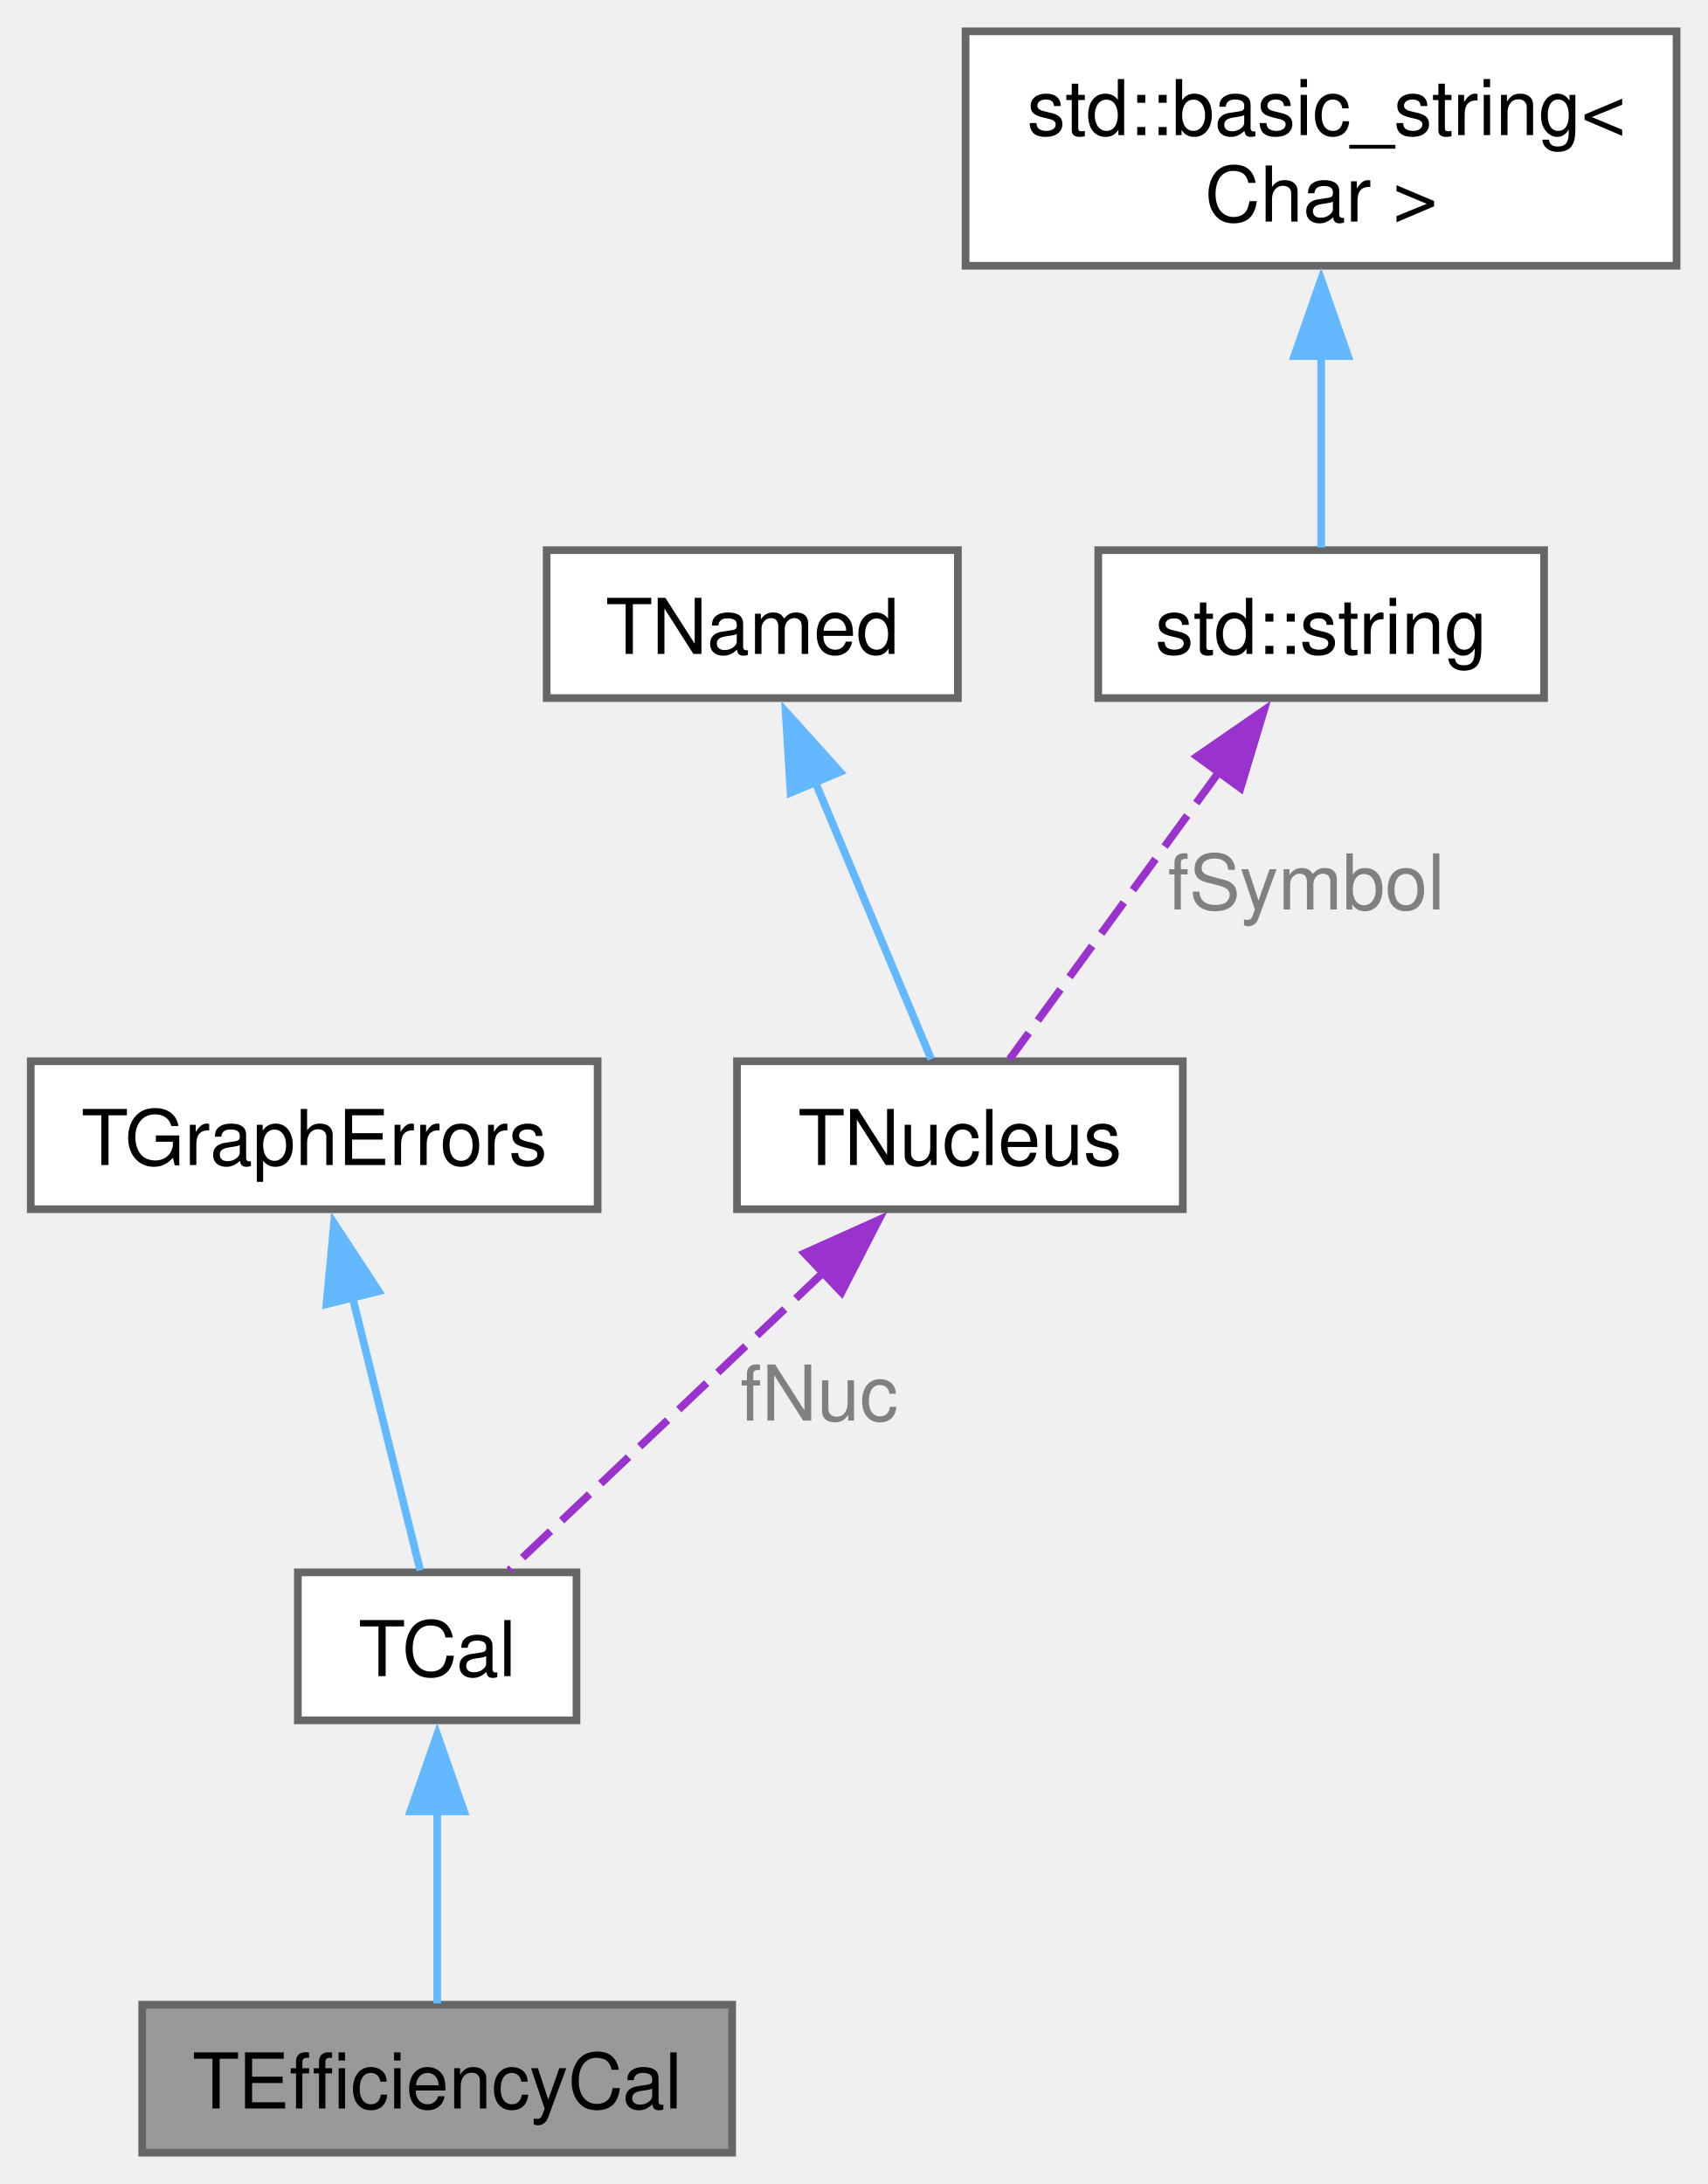
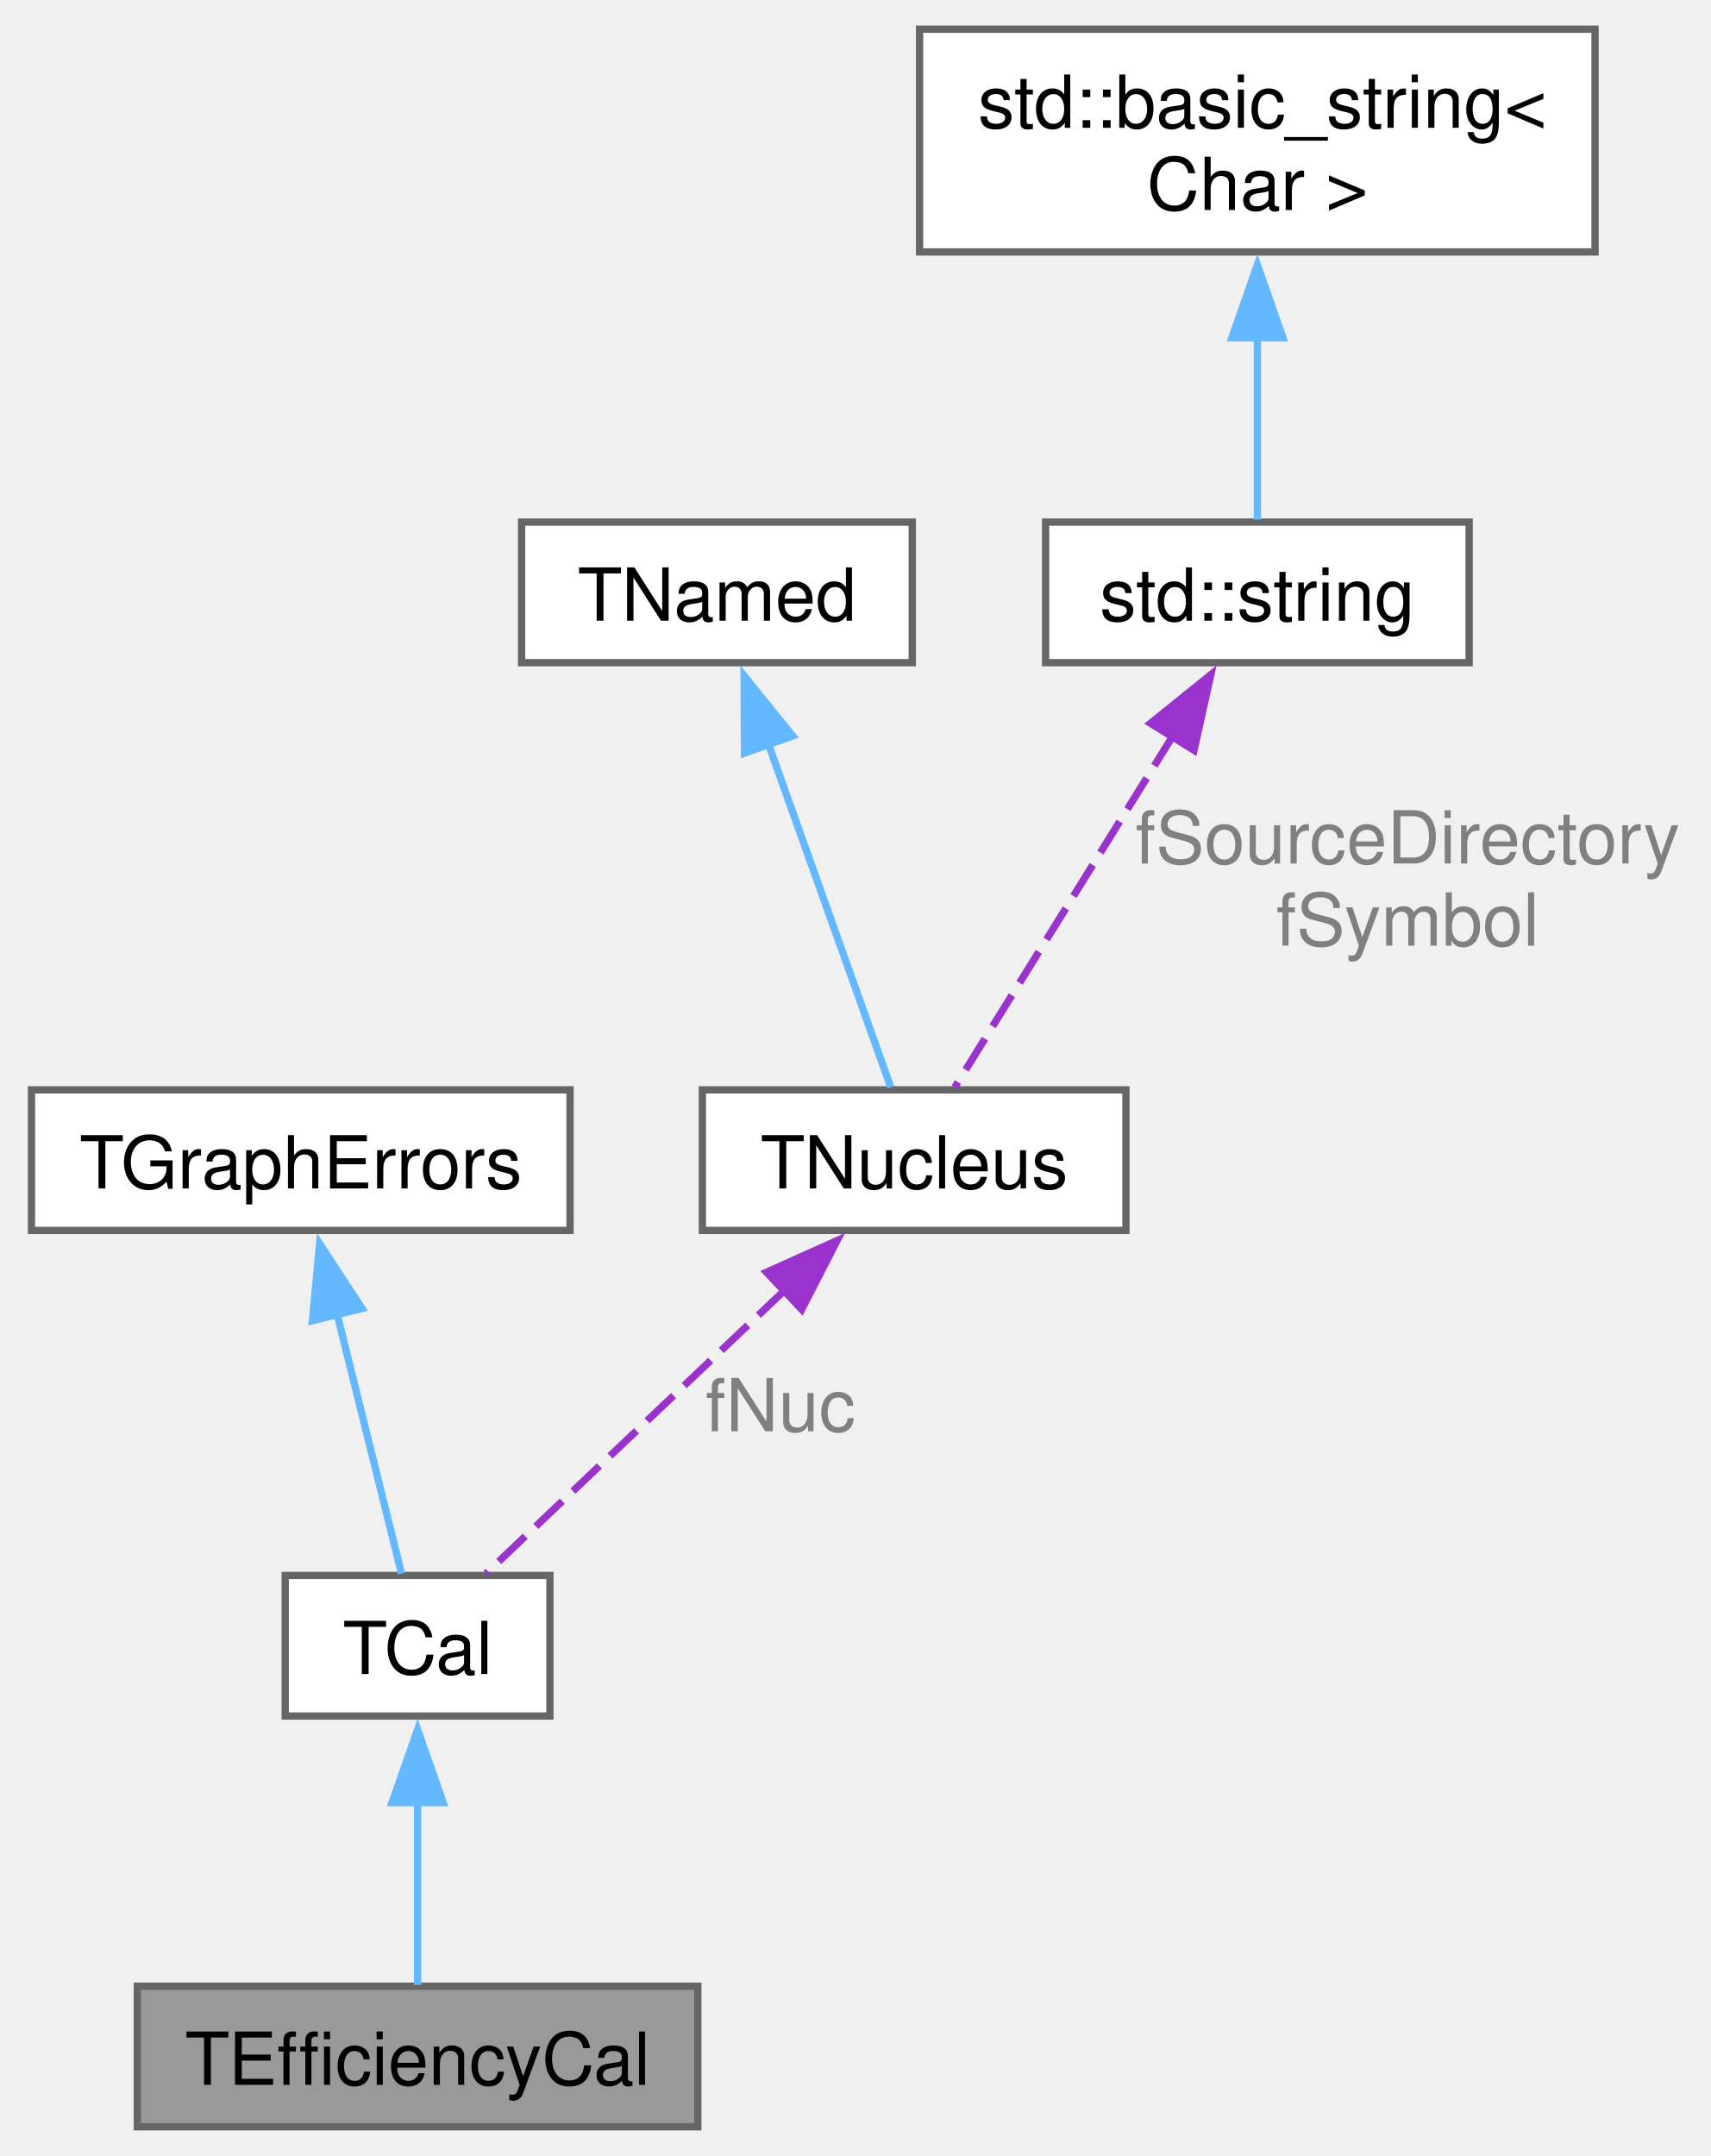
- <svg xmlns="http://www.w3.org/2000/svg" xmlns:xlink="http://www.w3.org/1999/xlink" width="222pt" height="284pt" viewBox="0.00 0.00 222.12 284.00">
-   <g id="graph0" class="graph" transform="scale(1 1) rotate(0) translate(4 280)">
+ <svg xmlns="http://www.w3.org/2000/svg" xmlns:xlink="http://www.w3.org/1999/xlink" width="234pt" height="295pt" viewBox="0.00 0.00 233.58 295.25">
+   <g id="graph0" class="graph" transform="scale(1 1) rotate(0) translate(4 291.25)">
    <g id="Node000001" class="node">
      <g id="a_Node000001">
        <a xlink:title=" ">
          <polygon fill="#999999" stroke="#666666" points="91.25,-19.25 14.5,-19.25 14.5,0 91.25,0 91.25,-19.25" />
          <text text-anchor="middle" x="52.88" y="-5.75" font-family="Helvetica,sans-Serif" font-size="10.00">TEfficiencyCal</text>
        </a>
      </g>
    </g>
    <g id="Node000002" class="node">
      <g id="a_Node000002">
        <a xlink:href="class_t_cal.html" target="_top" xlink:title=" ">
          <polygon fill="white" stroke="#666666" points="71,-75.5 34.75,-75.5 34.75,-56.25 71,-56.25 71,-75.5" />
          <text text-anchor="middle" x="52.88" y="-62" font-family="Helvetica,sans-Serif" font-size="10.00">TCal</text>
        </a>
      </g>
    </g>
    <g id="edge1_Node000001_Node000002" class="edge">
      <g id="a_edge1_Node000001_Node000002">
        <a xlink:title=" ">
          <path fill="none" stroke="#63b8ff" d="M52.88,-44.69C52.88,-35.98 52.88,-26.24 52.88,-19.42" />
          <polygon fill="#63b8ff" stroke="#63b8ff" points="49.38,-44.4 52.88,-54.4 56.38,-44.4 49.38,-44.4" />
        </a>
      </g>
    </g>
    <g id="Node000003" class="node">
      <g id="a_Node000003">
        <a xlink:title=" ">
          <polygon fill="white" stroke="#666666" points="73.75,-142 0,-142 0,-122.75 73.75,-122.75 73.75,-142" />
          <text text-anchor="middle" x="36.88" y="-128.5" font-family="Helvetica,sans-Serif" font-size="10.00">TGraphErrors</text>
        </a>
      </g>
    </g>
    <g id="edge2_Node000002_Node000003" class="edge">
      <g id="a_edge2_Node000002_Node000003">
        <a xlink:title=" ">
          <path fill="none" stroke="#63b8ff" d="M41.86,-111.27C44.81,-99.37 48.41,-84.88 50.67,-75.77" />
          <polygon fill="#63b8ff" stroke="#63b8ff" points="38.47,-110.39 39.46,-120.94 45.27,-112.07 38.47,-110.39" />
        </a>
      </g>
    </g>
    <g id="Node000004" class="node">
      <g id="a_Node000004">
        <a xlink:href="class_t_nucleus.html" target="_top" xlink:title=" ">
          <polygon fill="white" stroke="#666666" points="149.88,-142 91.88,-142 91.88,-122.75 149.88,-122.75 149.88,-142" />
          <text text-anchor="middle" x="120.88" y="-128.5" font-family="Helvetica,sans-Serif" font-size="10.00">TNucleus</text>
        </a>
      </g>
    </g>
    <g id="edge3_Node000002_Node000004" class="edge">
      <g id="a_edge3_Node000002_Node000004">
        <a xlink:title=" ">
          <path fill="none" stroke="#9a32cd" stroke-dasharray="5,2" d="M103.17,-114.58C90.08,-102.16 72.77,-85.75 62.25,-75.77" />
          <polygon fill="#9a32cd" stroke="#9a32cd" points="100.66,-117.02 110.32,-121.36 105.48,-111.94 100.66,-117.02" />
        </a>
      </g>
      <text text-anchor="middle" x="102.57" y="-95.25" font-family="Helvetica,sans-Serif" font-size="10.00" fill="grey"> fNuc</text>
    </g>
    <g id="Node000005" class="node">
      <g id="a_Node000005">
        <a xlink:title=" ">
-           <polygon fill="white" stroke="#666666" points="120.62,-208.5 67.12,-208.5 67.12,-189.25 120.62,-189.25 120.62,-208.5" />
-           <text text-anchor="middle" x="93.88" y="-195" font-family="Helvetica,sans-Serif" font-size="10.00">TNamed</text>
+           <polygon fill="white" stroke="#666666" points="120.62,-219.75 67.12,-219.75 67.12,-200.5 120.62,-200.5 120.62,-219.75" />
+           <text text-anchor="middle" x="93.88" y="-206.25" font-family="Helvetica,sans-Serif" font-size="10.00">TNamed</text>
        </a>
      </g>
    </g>
    <g id="edge4_Node000004_Node000005" class="edge">
      <g id="a_edge4_Node000004_Node000005">
        <a xlink:title=" ">
-           <path fill="none" stroke="#63b8ff" d="M101.98,-178.52C107.02,-166.48 113.26,-151.58 117.15,-142.27" />
-           <polygon fill="#63b8ff" stroke="#63b8ff" points="98.85,-176.93 98.21,-187.51 105.3,-179.64 98.85,-176.93" />
+           <path fill="none" stroke="#63b8ff" d="M100.94,-189.3C106.36,-174.1 113.58,-153.85 117.68,-142.35" />
+           <polygon fill="#63b8ff" stroke="#63b8ff" points="97.65,-188.12 97.59,-198.71 104.24,-190.47 97.65,-188.12" />
        </a>
      </g>
    </g>
    <g id="Node000006" class="node">
      <g id="a_Node000006">
        <a xlink:title=" ">
-           <polygon fill="white" stroke="#666666" points="196.88,-208.5 138.88,-208.5 138.88,-189.25 196.88,-189.25 196.88,-208.5" />
-           <text text-anchor="middle" x="167.88" y="-195" font-family="Helvetica,sans-Serif" font-size="10.00">std::string</text>
+           <polygon fill="white" stroke="#666666" points="196.88,-219.75 138.88,-219.75 138.88,-200.5 196.88,-200.5 196.88,-219.75" />
+           <text text-anchor="middle" x="167.88" y="-206.25" font-family="Helvetica,sans-Serif" font-size="10.00">std::string</text>
        </a>
      </g>
    </g>
    <g id="edge5_Node000004_Node000006" class="edge">
      <g id="a_edge5_Node000004_Node000006">
        <a xlink:title=" ">
-           <path fill="none" stroke="#9a32cd" stroke-dasharray="5,2" d="M154.58,-179.63C145.68,-167.41 134.35,-151.86 127.35,-142.27" />
-           <polygon fill="#9a32cd" stroke="#9a32cd" points="151.73,-181.66 160.45,-187.68 157.39,-177.54 151.73,-181.66" />
+           <path fill="none" stroke="#9a32cd" stroke-dasharray="5,2" d="M156.41,-190.64C146.9,-175.31 133.79,-154.19 126.44,-142.35" />
+           <polygon fill="#9a32cd" stroke="#9a32cd" points="153.25,-192.2 161.5,-198.85 159.2,-188.51 153.25,-192.2" />
        </a>
      </g>
-       <text text-anchor="middle" x="165.94" y="-161.75" font-family="Helvetica,sans-Serif" font-size="10.00" fill="grey"> fSymbol</text>
+       <text text-anchor="middle" x="188.46" y="-173" font-family="Helvetica,sans-Serif" font-size="10.00" fill="grey"> fSourceDirectory</text>
+       <text text-anchor="middle" x="188.46" y="-161.75" font-family="Helvetica,sans-Serif" font-size="10.00" fill="grey">fSymbol</text>
    </g>
    <g id="Node000007" class="node">
      <g id="a_Node000007">
        <a xlink:title=" ">
-           <polygon fill="white" stroke="#666666" points="214.12,-276 121.62,-276 121.62,-245.5 214.12,-245.5 214.12,-276" />
-           <text text-anchor="start" x="129.62" y="-262.5" font-family="Helvetica,sans-Serif" font-size="10.00">std::basic_string&lt;</text>
-           <text text-anchor="middle" x="167.88" y="-251.25" font-family="Helvetica,sans-Serif" font-size="10.00"> Char &gt;</text>
+           <polygon fill="white" stroke="#666666" points="214.12,-287.25 121.62,-287.25 121.62,-256.75 214.12,-256.75 214.12,-287.25" />
+           <text text-anchor="start" x="129.62" y="-273.75" font-family="Helvetica,sans-Serif" font-size="10.00">std::basic_string&lt;</text>
+           <text text-anchor="middle" x="167.88" y="-262.5" font-family="Helvetica,sans-Serif" font-size="10.00"> Char &gt;</text>
        </a>
      </g>
    </g>
    <g id="edge6_Node000006_Node000007" class="edge">
      <g id="a_edge6_Node000006_Node000007">
        <a xlink:title=" ">
-           <path fill="none" stroke="#63b8ff" d="M167.88,-234.02C167.88,-225.04 167.88,-215.54 167.88,-208.85" />
-           <polygon fill="#63b8ff" stroke="#63b8ff" points="164.38,-233.74 167.88,-243.74 171.38,-233.74 164.38,-233.74" />
+           <path fill="none" stroke="#63b8ff" d="M167.88,-245.27C167.88,-236.29 167.88,-226.79 167.88,-220.1" />
+           <polygon fill="#63b8ff" stroke="#63b8ff" points="164.38,-244.99 167.88,-254.99 171.38,-244.99 164.38,-244.99" />
        </a>
      </g>
    </g>
  </g>
</svg>
